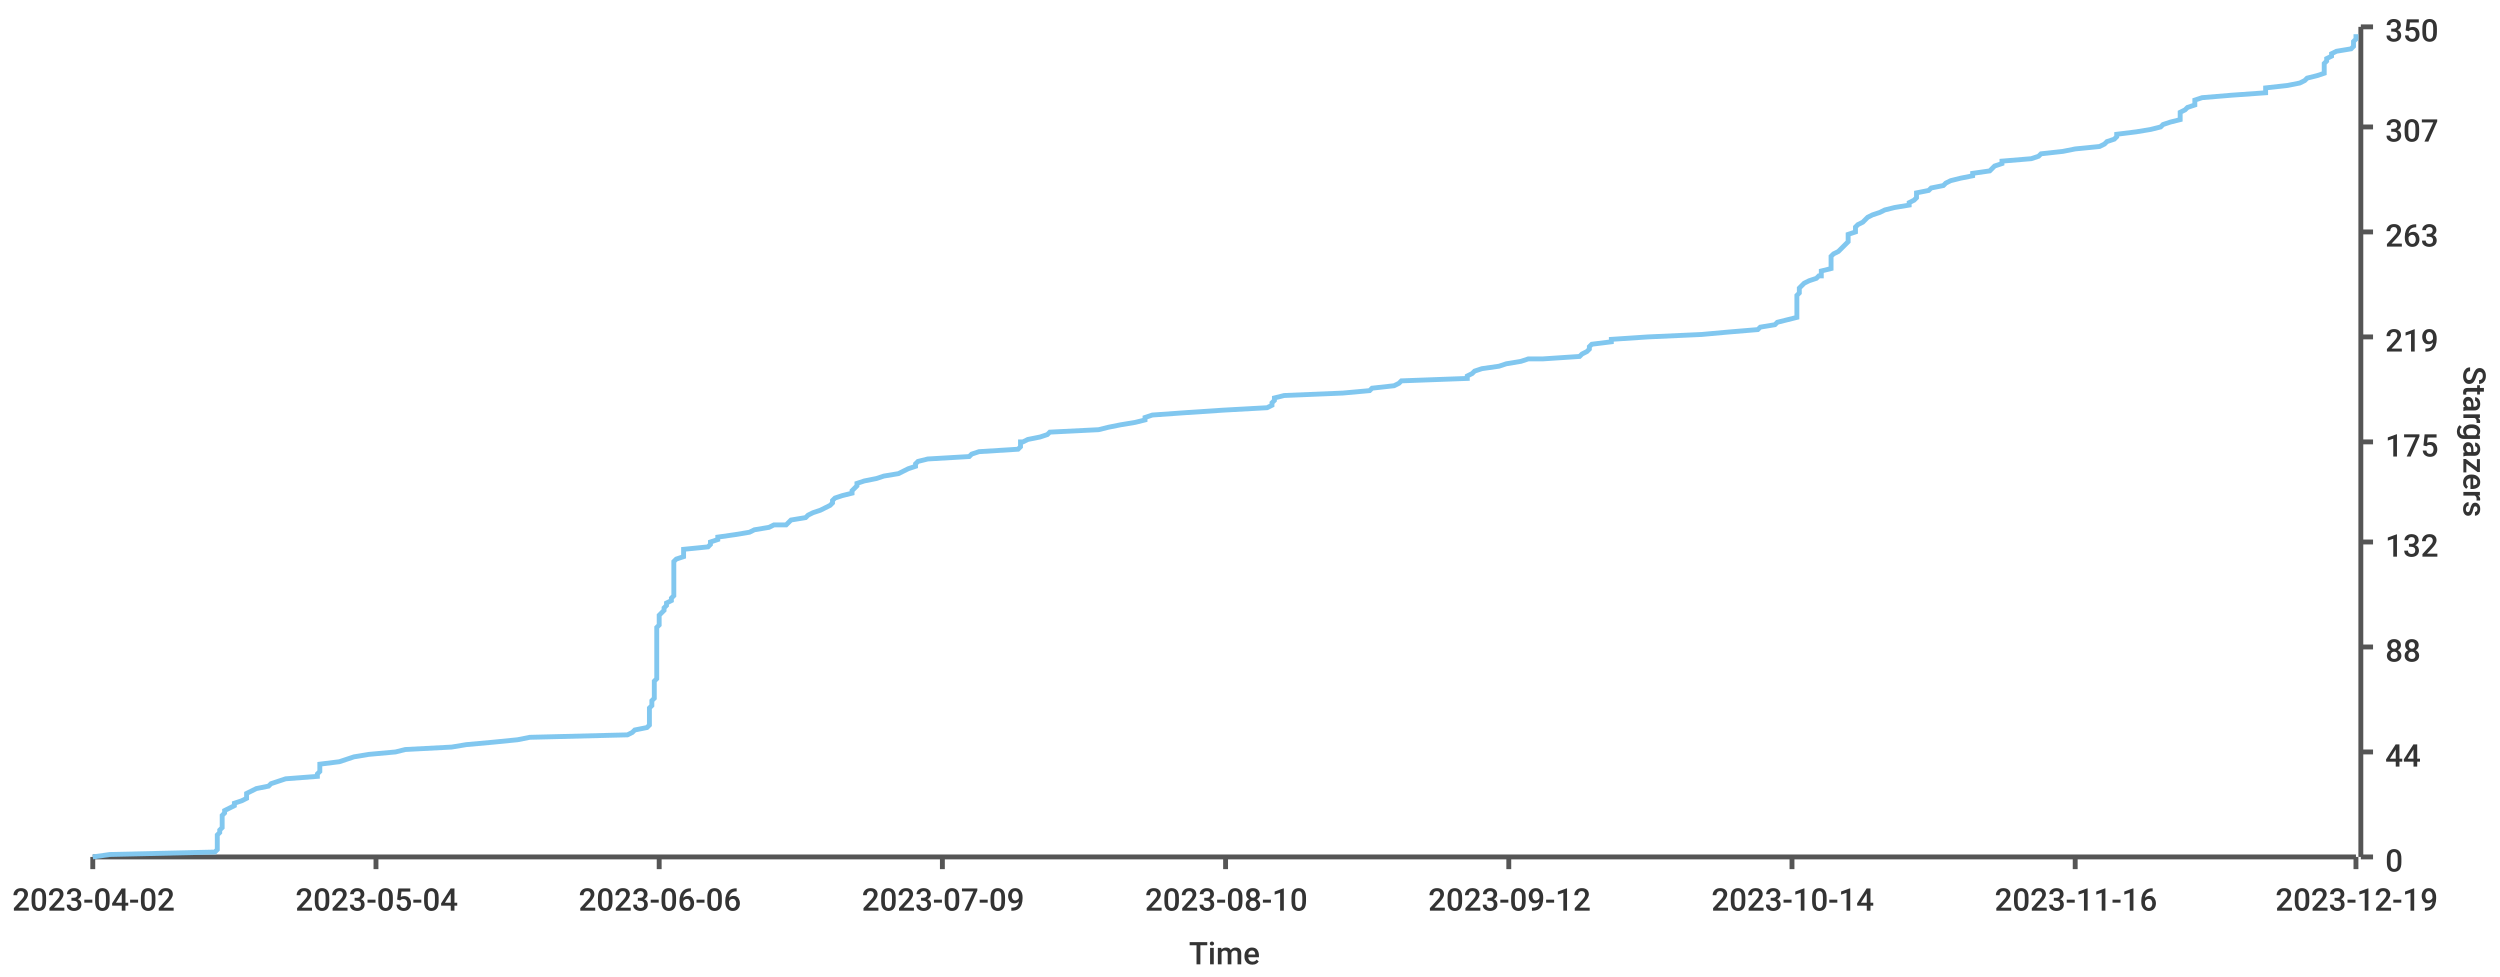
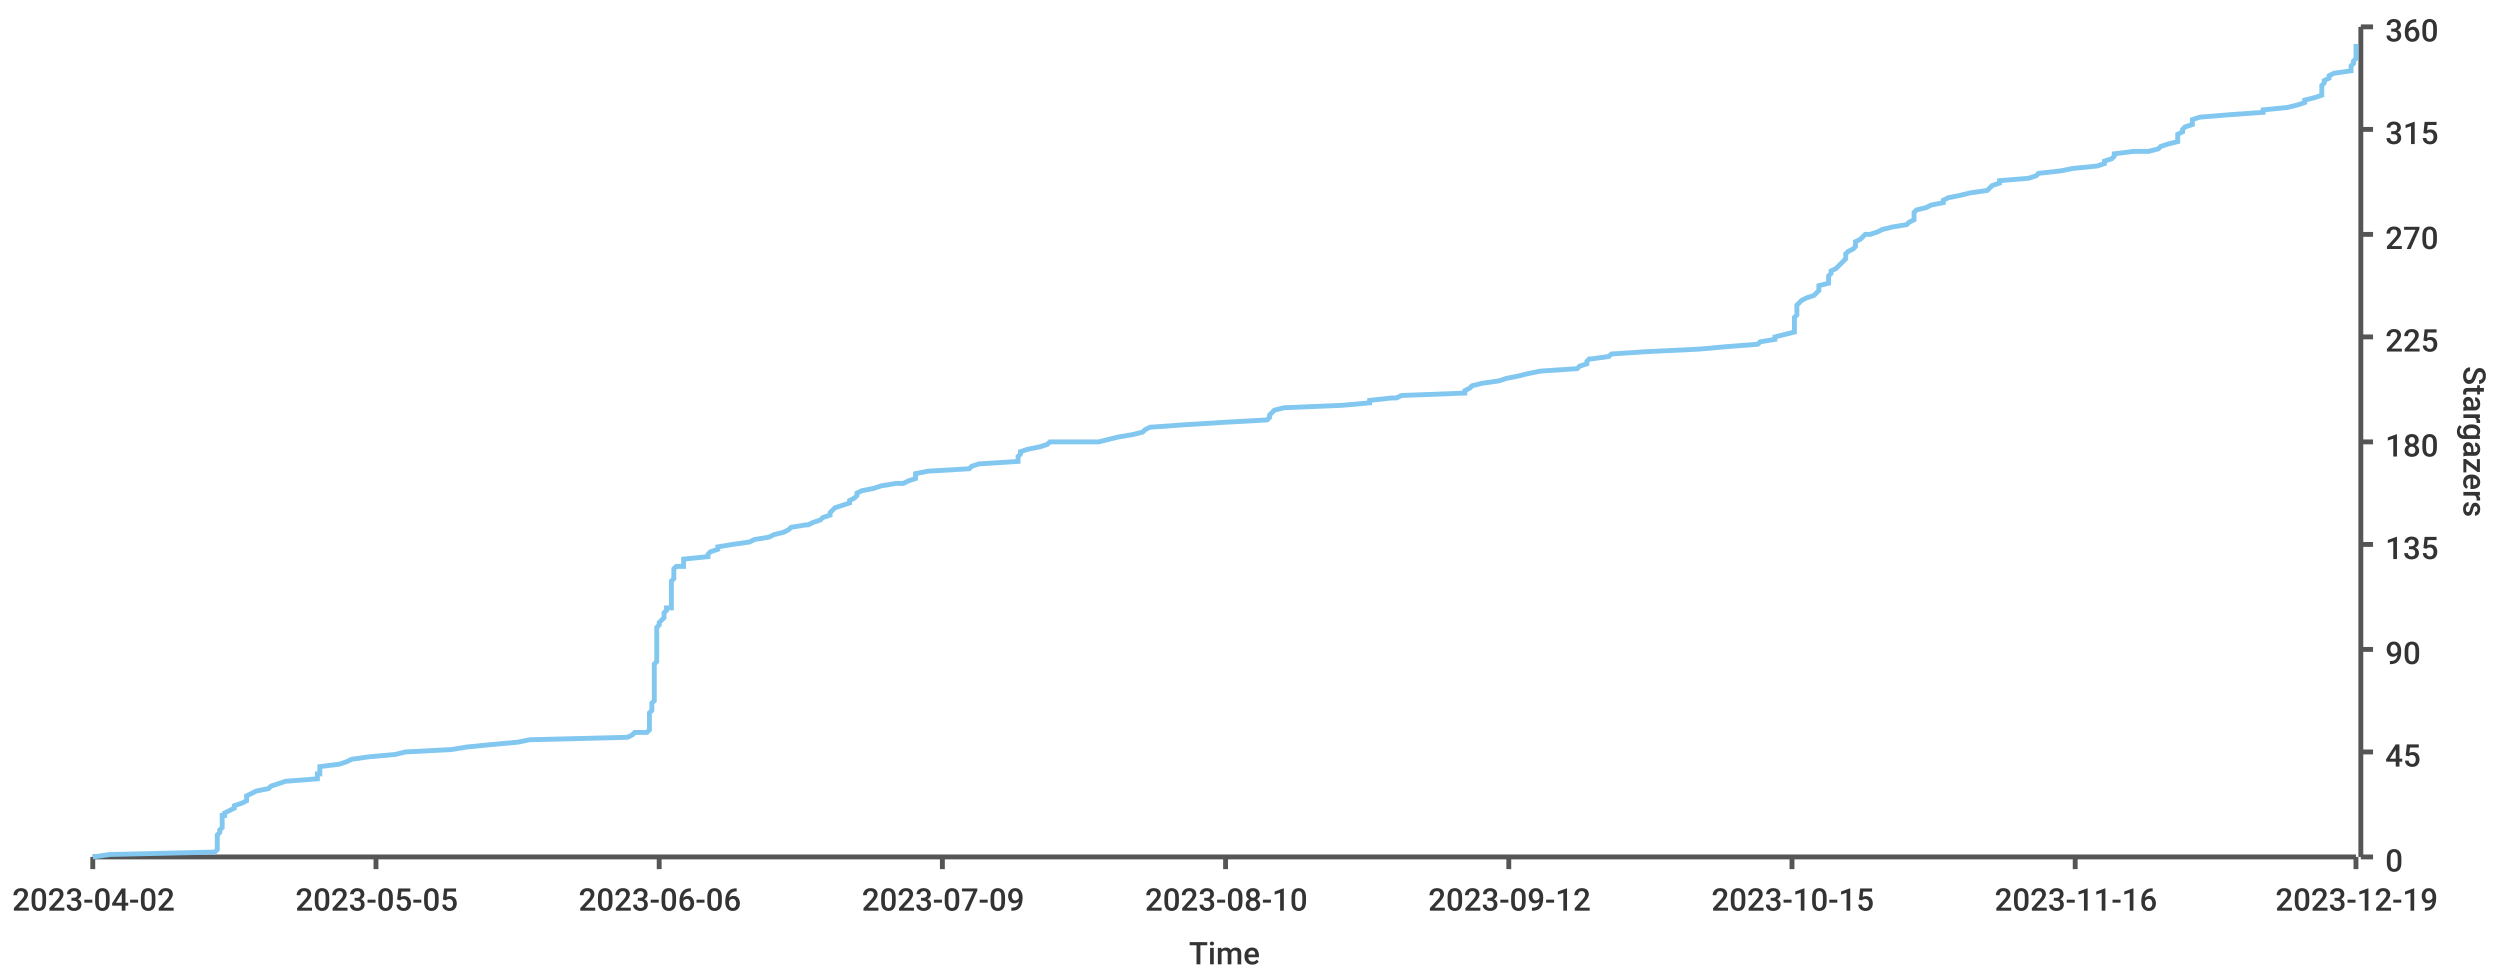
<svg xmlns="http://www.w3.org/2000/svg" width="1024" height="400">\n<path d="M 0 0 L 1024 0 L 1024 400 L 0 400 L 0 0" style="stroke-width:0;stroke:rgba(255,255,255,1.0);fill:rgba(255,255,255,1.0)" />
  <path d="M 38 11 L 965 11 L 965 351 L 38 351 L 38 11" style="stroke-width:0;stroke:rgba(255,255,255,1.0);fill:rgba(255,255,255,1.0)" />
  <path d="M 38 351 L 965 351" style="stroke-width:2;stroke:rgba(85,85,85,1.0);fill:none" />
  <path d="M 38 351 L 38 356" style="stroke-width:2;stroke:rgba(85,85,85,1.0);fill:none" />
  <text x="5" y="373" style="stroke-width:0;stroke:none;fill:rgba(51,51,51,1.0);font-size:12.8px;font-family:'Roboto Medium',sans-serif">2023-04-02</text>
  <path d="M 154 351 L 154 356" style="stroke-width:2;stroke:rgba(85,85,85,1.0);fill:none" />
-   <text x="121" y="373" style="stroke-width:0;stroke:none;fill:rgba(51,51,51,1.0);font-size:12.8px;font-family:'Roboto Medium',sans-serif">2023-05-04</text>
+   <text x="121" y="373" style="stroke-width:0;stroke:none;fill:rgba(51,51,51,1.0);font-size:12.8px;font-family:'Roboto Medium',sans-serif">2023-05-05</text>
  <path d="M 270 351 L 270 356" style="stroke-width:2;stroke:rgba(85,85,85,1.0);fill:none" />
  <text x="237" y="373" style="stroke-width:0;stroke:none;fill:rgba(51,51,51,1.0);font-size:12.8px;font-family:'Roboto Medium',sans-serif">2023-06-06</text>
  <path d="M 386 351 L 386 356" style="stroke-width:2;stroke:rgba(85,85,85,1.0);fill:none" />
  <text x="353" y="373" style="stroke-width:0;stroke:none;fill:rgba(51,51,51,1.0);font-size:12.8px;font-family:'Roboto Medium',sans-serif">2023-07-09</text>
  <path d="M 502 351 L 502 356" style="stroke-width:2;stroke:rgba(85,85,85,1.0);fill:none" />
  <text x="469" y="373" style="stroke-width:0;stroke:none;fill:rgba(51,51,51,1.0);font-size:12.8px;font-family:'Roboto Medium',sans-serif">2023-08-10</text>
  <path d="M 618 351 L 618 356" style="stroke-width:2;stroke:rgba(85,85,85,1.0);fill:none" />
  <text x="585" y="373" style="stroke-width:0;stroke:none;fill:rgba(51,51,51,1.0);font-size:12.8px;font-family:'Roboto Medium',sans-serif">2023-09-12</text>
  <path d="M 734 351 L 734 356" style="stroke-width:2;stroke:rgba(85,85,85,1.0);fill:none" />
-   <text x="701" y="373" style="stroke-width:0;stroke:none;fill:rgba(51,51,51,1.0);font-size:12.8px;font-family:'Roboto Medium',sans-serif">2023-10-14</text>
+   <text x="701" y="373" style="stroke-width:0;stroke:none;fill:rgba(51,51,51,1.0);font-size:12.8px;font-family:'Roboto Medium',sans-serif">2023-10-15</text>
  <path d="M 850 351 L 850 356" style="stroke-width:2;stroke:rgba(85,85,85,1.0);fill:none" />
  <text x="817" y="373" style="stroke-width:0;stroke:none;fill:rgba(51,51,51,1.0);font-size:12.8px;font-family:'Roboto Medium',sans-serif">2023-11-16</text>
  <path d="M 965 351 L 965 356" style="stroke-width:2;stroke:rgba(85,85,85,1.0);fill:none" />
  <text x="932" y="373" style="stroke-width:0;stroke:none;fill:rgba(51,51,51,1.0);font-size:12.8px;font-family:'Roboto Medium',sans-serif">2023-12-19</text>
  <text x="487" y="395" style="stroke-width:0;stroke:none;fill:rgba(51,51,51,1.0);font-size:12.8px;font-family:'Roboto Medium',sans-serif">Time</text>
  <path d="M 967 351 L 967 11" style="stroke-width:2;stroke:rgba(85,85,85,1.0);fill:none" />
  <path d="M 967 351 L 972 351" style="stroke-width:2;stroke:rgba(85,85,85,1.0);fill:none" />
  <text x="977" y="357" style="stroke-width:0;stroke:none;fill:rgba(51,51,51,1.0);font-size:12.8px;font-family:'Roboto Medium',sans-serif">0</text>
  <path d="M 967 308 L 972 308" style="stroke-width:2;stroke:rgba(85,85,85,1.0);fill:none" />
-   <text x="977" y="314" style="stroke-width:0;stroke:none;fill:rgba(51,51,51,1.0);font-size:12.8px;font-family:'Roboto Medium',sans-serif">44</text>
-   <path d="M 967 265 L 972 265" style="stroke-width:2;stroke:rgba(85,85,85,1.0);fill:none" />
-   <text x="977" y="271" style="stroke-width:0;stroke:none;fill:rgba(51,51,51,1.0);font-size:12.8px;font-family:'Roboto Medium',sans-serif">88</text>
-   <path d="M 967 222 L 972 222" style="stroke-width:2;stroke:rgba(85,85,85,1.0);fill:none" />
-   <text x="977" y="228" style="stroke-width:0;stroke:none;fill:rgba(51,51,51,1.0);font-size:12.8px;font-family:'Roboto Medium',sans-serif">132</text>
+   <text x="977" y="314" style="stroke-width:0;stroke:none;fill:rgba(51,51,51,1.0);font-size:12.8px;font-family:'Roboto Medium',sans-serif">45</text>
+   <path d="M 967 266 L 972 266" style="stroke-width:2;stroke:rgba(85,85,85,1.0);fill:none" />
+   <text x="977" y="272" style="stroke-width:0;stroke:none;fill:rgba(51,51,51,1.0);font-size:12.8px;font-family:'Roboto Medium',sans-serif">90</text>
+   <path d="M 967 223 L 972 223" style="stroke-width:2;stroke:rgba(85,85,85,1.0);fill:none" />
+   <text x="977" y="229" style="stroke-width:0;stroke:none;fill:rgba(51,51,51,1.0);font-size:12.8px;font-family:'Roboto Medium',sans-serif">135</text>
  <path d="M 967 181 L 972 181" style="stroke-width:2;stroke:rgba(85,85,85,1.0);fill:none" />
-   <text x="977" y="187" style="stroke-width:0;stroke:none;fill:rgba(51,51,51,1.0);font-size:12.8px;font-family:'Roboto Medium',sans-serif">175</text>
+   <text x="977" y="187" style="stroke-width:0;stroke:none;fill:rgba(51,51,51,1.0);font-size:12.8px;font-family:'Roboto Medium',sans-serif">180</text>
  <path d="M 967 138 L 972 138" style="stroke-width:2;stroke:rgba(85,85,85,1.0);fill:none" />
-   <text x="977" y="144" style="stroke-width:0;stroke:none;fill:rgba(51,51,51,1.0);font-size:12.8px;font-family:'Roboto Medium',sans-serif">219</text>
-   <path d="M 967 95 L 972 95" style="stroke-width:2;stroke:rgba(85,85,85,1.0);fill:none" />
-   <text x="977" y="101" style="stroke-width:0;stroke:none;fill:rgba(51,51,51,1.0);font-size:12.8px;font-family:'Roboto Medium',sans-serif">263</text>
-   <path d="M 967 52 L 972 52" style="stroke-width:2;stroke:rgba(85,85,85,1.0);fill:none" />
-   <text x="977" y="58" style="stroke-width:0;stroke:none;fill:rgba(51,51,51,1.0);font-size:12.8px;font-family:'Roboto Medium',sans-serif">307</text>
+   <text x="977" y="144" style="stroke-width:0;stroke:none;fill:rgba(51,51,51,1.0);font-size:12.8px;font-family:'Roboto Medium',sans-serif">225</text>
+   <path d="M 967 96 L 972 96" style="stroke-width:2;stroke:rgba(85,85,85,1.0);fill:none" />
+   <text x="977" y="102" style="stroke-width:0;stroke:none;fill:rgba(51,51,51,1.0);font-size:12.8px;font-family:'Roboto Medium',sans-serif">270</text>
+   <path d="M 967 53 L 972 53" style="stroke-width:2;stroke:rgba(85,85,85,1.0);fill:none" />
+   <text x="977" y="59" style="stroke-width:0;stroke:none;fill:rgba(51,51,51,1.0);font-size:12.8px;font-family:'Roboto Medium',sans-serif">315</text>
  <path d="M 967 11 L 972 11" style="stroke-width:2;stroke:rgba(85,85,85,1.0);fill:none" />
-   <text x="977" y="17" style="stroke-width:0;stroke:none;fill:rgba(51,51,51,1.0);font-size:12.8px;font-family:'Roboto Medium',sans-serif">350</text>
+   <text x="977" y="17" style="stroke-width:0;stroke:none;fill:rgba(51,51,51,1.0);font-size:12.8px;font-family:'Roboto Medium',sans-serif">360</text>
  <text x="1009" y="150" style="stroke-width:0;stroke:none;fill:rgba(51,51,51,1.0);font-size:12.8px;font-family:'Roboto Medium',sans-serif" transform="rotate(90.00,1009,150)">Stargazers</text>
-   <path d="M 38 351 L 45 350 L 88 349 L 89 348 L 89 347 L 89 346 L 89 345 L 89 344 L 89 343 L 89 342 L 90 341 L 90 340 L 91 339 L 91 338 L 91 337 L 91 336 L 91 335 L 91 334 L 92 333 L 92 332 L 94 331 L 96 330 L 96 329 L 99 328 L 101 327 L 101 326 L 101 325 L 103 324 L 105 323 L 110 322 L 111 321 L 114 320 L 117 319 L 130 318 L 130 317 L 130 317 L 131 316 L 131 315 L 131 314 L 131 313 L 139 312 L 142 311 L 145 310 L 151 309 L 162 308 L 166 307 L 185 306 L 191 305 L 202 304 L 212 303 L 217 302 L 257 301 L 259 300 L 260 299 L 265 298 L 266 297 L 266 296 L 266 295 L 266 294 L 266 293 L 266 292 L 266 291 L 266 290 L 267 289 L 267 288 L 267 287 L 268 286 L 268 285 L 268 284 L 268 283 L 268 283 L 268 282 L 268 281 L 268 280 L 268 279 L 269 278 L 269 277 L 269 276 L 269 275 L 269 274 L 269 273 L 269 272 L 269 271 L 269 270 L 269 269 L 269 268 L 269 267 L 269 266 L 269 265 L 269 264 L 269 263 L 269 262 L 269 261 L 269 260 L 269 259 L 269 258 L 269 257 L 270 256 L 270 255 L 270 254 L 270 253 L 270 252 L 271 251 L 272 250 L 272 249 L 272 249 L 273 248 L 273 247 L 275 246 L 275 245 L 276 244 L 276 243 L 276 242 L 276 241 L 276 240 L 276 239 L 276 238 L 276 237 L 276 236 L 276 235 L 276 234 L 276 233 L 276 232 L 276 231 L 276 230 L 277 229 L 280 228 L 280 227 L 280 226 L 280 225 L 290 224 L 291 223 L 291 222 L 294 221 L 294 220 L 301 219 L 307 218 L 309 217 L 315 216 L 317 215 L 322 215 L 323 214 L 324 213 L 330 212 L 331 211 L 333 210 L 336 209 L 338 208 L 340 207 L 341 206 L 341 205 L 342 204 L 345 203 L 349 202 L 349 201 L 350 200 L 351 199 L 351 198 L 354 197 L 359 196 L 362 195 L 368 194 L 370 193 L 372 192 L 375 191 L 375 190 L 376 189 L 380 188 L 397 187 L 398 186 L 401 185 L 417 184 L 418 183 L 418 182 L 418 181 L 419 181 L 421 180 L 426 179 L 429 178 L 430 177 L 450 176 L 454 175 L 459 174 L 465 173 L 469 172 L 469 171 L 472 170 L 486 169 L 501 168 L 519 167 L 521 166 L 521 165 L 522 164 L 522 163 L 526 162 L 550 161 L 561 160 L 562 159 L 571 158 L 573 157 L 574 156 L 601 155 L 601 154 L 603 153 L 604 152 L 607 151 L 614 150 L 617 149 L 623 148 L 626 147 L 632 147 L 647 146 L 648 145 L 650 144 L 651 143 L 651 142 L 652 141 L 660 140 L 660 139 L 675 138 L 697 137 L 708 136 L 720 135 L 721 134 L 727 133 L 728 132 L 732 131 L 736 130 L 736 129 L 736 128 L 736 127 L 736 126 L 736 125 L 736 124 L 736 123 L 736 122 L 736 121 L 737 120 L 737 119 L 737 118 L 738 117 L 739 116 L 741 115 L 744 114 L 745 113 L 746 113 L 746 112 L 746 111 L 750 110 L 750 109 L 750 108 L 750 107 L 750 106 L 750 105 L 751 104 L 753 103 L 754 102 L 755 101 L 756 100 L 757 99 L 757 98 L 757 97 L 757 96 L 760 95 L 760 94 L 760 93 L 761 92 L 763 91 L 764 90 L 765 89 L 767 88 L 770 87 L 772 86 L 776 85 L 782 84 L 782 83 L 784 82 L 785 81 L 785 80 L 785 79 L 785 79 L 790 78 L 791 77 L 796 76 L 797 75 L 799 74 L 803 73 L 808 72 L 808 71 L 815 70 L 816 69 L 817 68 L 820 67 L 820 66 L 832 65 L 835 64 L 836 63 L 845 62 L 850 61 L 860 60 L 862 59 L 863 58 L 866 57 L 867 56 L 867 55 L 875 54 L 881 53 L 885 52 L 886 51 L 889 50 L 893 49 L 893 48 L 893 47 L 893 46 L 895 45 L 895 45 L 896 44 L 899 43 L 899 42 L 899 41 L 902 40 L 914 39 L 928 38 L 928 37 L 928 36 L 937 35 L 942 34 L 944 33 L 945 32 L 949 31 L 952 30 L 952 29 L 952 28 L 952 27 L 952 26 L 953 25 L 953 24 L 955 23 L 955 22 L 957 21 L 963 20 L 964 19 L 964 18 L 964 17 L 965 16 L 965 15 L 965 14" style="stroke-width:2;stroke:rgba(129,199,239,1.0);fill:none" />
+   <path d="M 38 351 L 45 350 L 88 349 L 89 348 L 89 347 L 89 346 L 89 345 L 89 344 L 89 343 L 89 342 L 90 341 L 90 340 L 91 339 L 91 338 L 91 337 L 91 336 L 91 335 L 91 334 L 92 334 L 92 333 L 94 332 L 96 331 L 96 330 L 99 329 L 101 328 L 101 327 L 101 326 L 103 325 L 105 324 L 110 323 L 111 322 L 114 321 L 117 320 L 130 319 L 130 318 L 130 317 L 131 317 L 131 316 L 131 315 L 131 314 L 139 313 L 142 312 L 144 311 L 151 310 L 162 309 L 166 308 L 185 307 L 191 306 L 201 305 L 212 304 L 217 303 L 257 302 L 259 301 L 260 300 L 265 300 L 266 299 L 266 298 L 266 297 L 266 296 L 266 295 L 266 294 L 266 293 L 266 292 L 267 291 L 267 290 L 267 289 L 267 288 L 268 287 L 268 286 L 268 285 L 268 284 L 268 283 L 268 283 L 268 282 L 268 281 L 268 280 L 268 279 L 268 278 L 268 277 L 268 276 L 268 275 L 268 274 L 268 273 L 268 272 L 269 271 L 269 270 L 269 269 L 269 268 L 269 267 L 269 266 L 269 266 L 269 265 L 269 264 L 269 263 L 269 262 L 269 261 L 269 260 L 269 259 L 269 258 L 269 257 L 270 256 L 270 255 L 271 254 L 272 253 L 272 252 L 272 251 L 273 250 L 273 249 L 275 249 L 275 248 L 275 247 L 275 246 L 275 245 L 275 244 L 275 243 L 275 242 L 275 241 L 275 240 L 275 239 L 275 238 L 276 237 L 276 236 L 276 235 L 276 234 L 276 233 L 277 232 L 280 232 L 280 231 L 280 230 L 280 229 L 290 228 L 290 227 L 291 226 L 294 225 L 294 224 L 300 223 L 307 222 L 309 221 L 315 220 L 317 219 L 321 218 L 323 217 L 324 216 L 330 215 L 331 215 L 333 214 L 336 213 L 337 212 L 340 211 L 340 210 L 341 209 L 342 208 L 345 207 L 348 206 L 348 205 L 350 204 L 351 203 L 351 202 L 353 201 L 358 200 L 361 199 L 367 198 L 370 198 L 372 197 L 375 196 L 375 195 L 375 194 L 380 193 L 397 192 L 398 191 L 401 190 L 417 189 L 417 188 L 417 187 L 418 186 L 418 185 L 421 184 L 426 183 L 429 182 L 430 181 L 450 181 L 454 180 L 458 179 L 464 178 L 468 177 L 469 176 L 471 175 L 485 174 L 501 173 L 519 172 L 520 171 L 520 170 L 521 169 L 522 168 L 526 167 L 550 166 L 561 165 L 561 164 L 570 163 L 572 163 L 574 162 L 600 161 L 600 160 L 602 159 L 603 158 L 607 157 L 614 156 L 617 155 L 622 154 L 626 153 L 631 152 L 646 151 L 647 150 L 650 149 L 650 148 L 651 147 L 652 147 L 659 146 L 660 145 L 675 144 L 696 143 L 707 142 L 720 141 L 721 140 L 727 139 L 727 138 L 731 137 L 735 136 L 735 135 L 735 134 L 735 133 L 735 132 L 735 131 L 735 130 L 735 130 L 736 129 L 736 128 L 736 127 L 736 126 L 736 125 L 737 124 L 738 123 L 740 122 L 743 121 L 744 120 L 745 119 L 745 118 L 745 117 L 749 116 L 749 115 L 749 114 L 749 113 L 749 113 L 750 112 L 750 111 L 752 110 L 753 109 L 754 108 L 755 107 L 756 106 L 756 105 L 756 104 L 757 103 L 759 102 L 760 101 L 760 100 L 760 99 L 762 98 L 763 97 L 764 96 L 766 96 L 769 95 L 771 94 L 775 93 L 781 92 L 782 91 L 784 90 L 784 89 L 784 88 L 784 87 L 785 86 L 789 85 L 791 84 L 796 83 L 796 82 L 798 81 L 803 80 L 807 79 L 807 79 L 814 78 L 815 77 L 816 76 L 819 75 L 819 74 L 831 73 L 834 72 L 835 71 L 844 70 L 849 69 L 859 68 L 862 67 L 862 66 L 865 65 L 866 64 L 866 63 L 874 62 L 880 62 L 884 61 L 885 60 L 888 59 L 892 58 L 892 57 L 892 56 L 892 55 L 894 54 L 894 53 L 895 52 L 898 51 L 898 50 L 898 49 L 901 48 L 913 47 L 927 46 L 927 45 L 927 45 L 937 44 L 941 43 L 944 42 L 944 41 L 948 40 L 951 39 L 951 38 L 951 37 L 951 36 L 951 35 L 952 34 L 952 33 L 954 32 L 954 31 L 956 30 L 963 29 L 963 28 L 963 28 L 963 27 L 964 26 L 964 25 L 965 24 L 965 23 L 965 22 L 965 21 L 965 20 L 965 19 L 965 18" style="stroke-width:2;stroke:rgba(129,199,239,1.0);fill:none" />
</svg>
